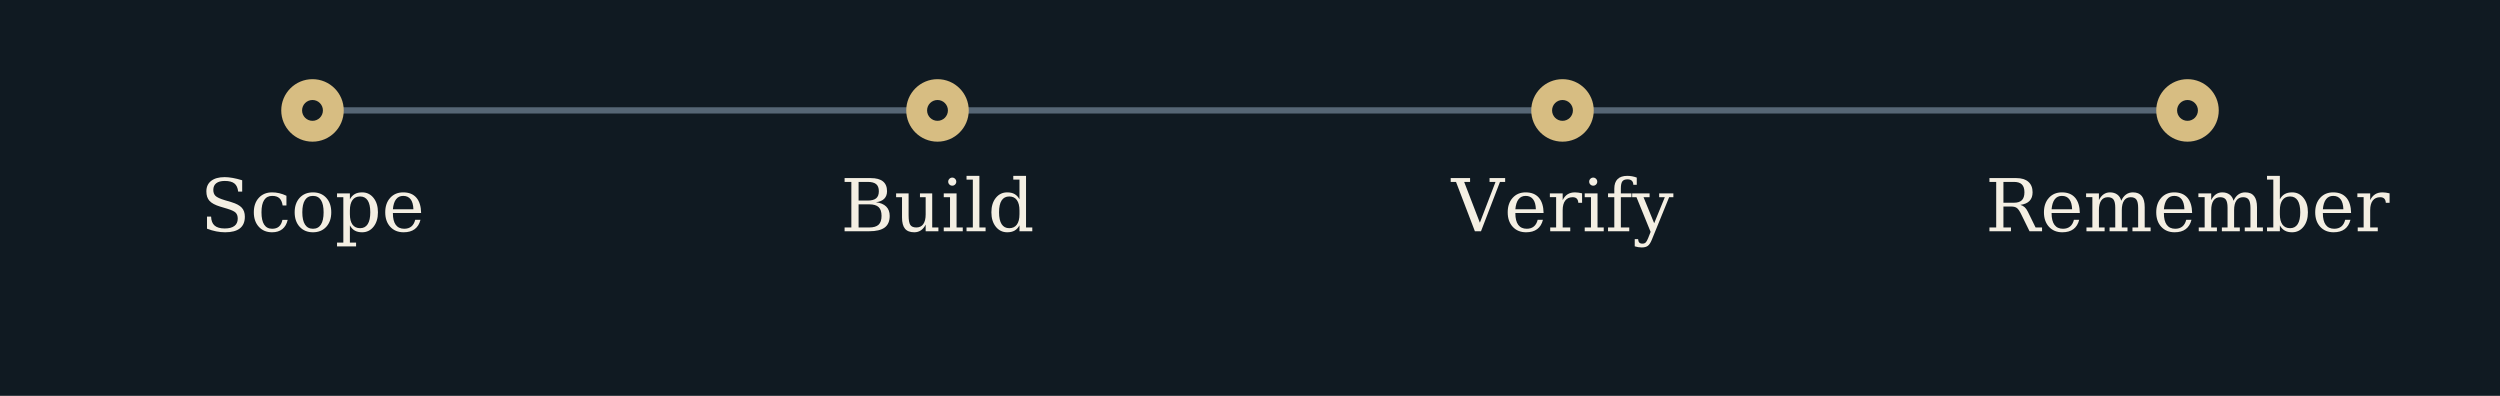
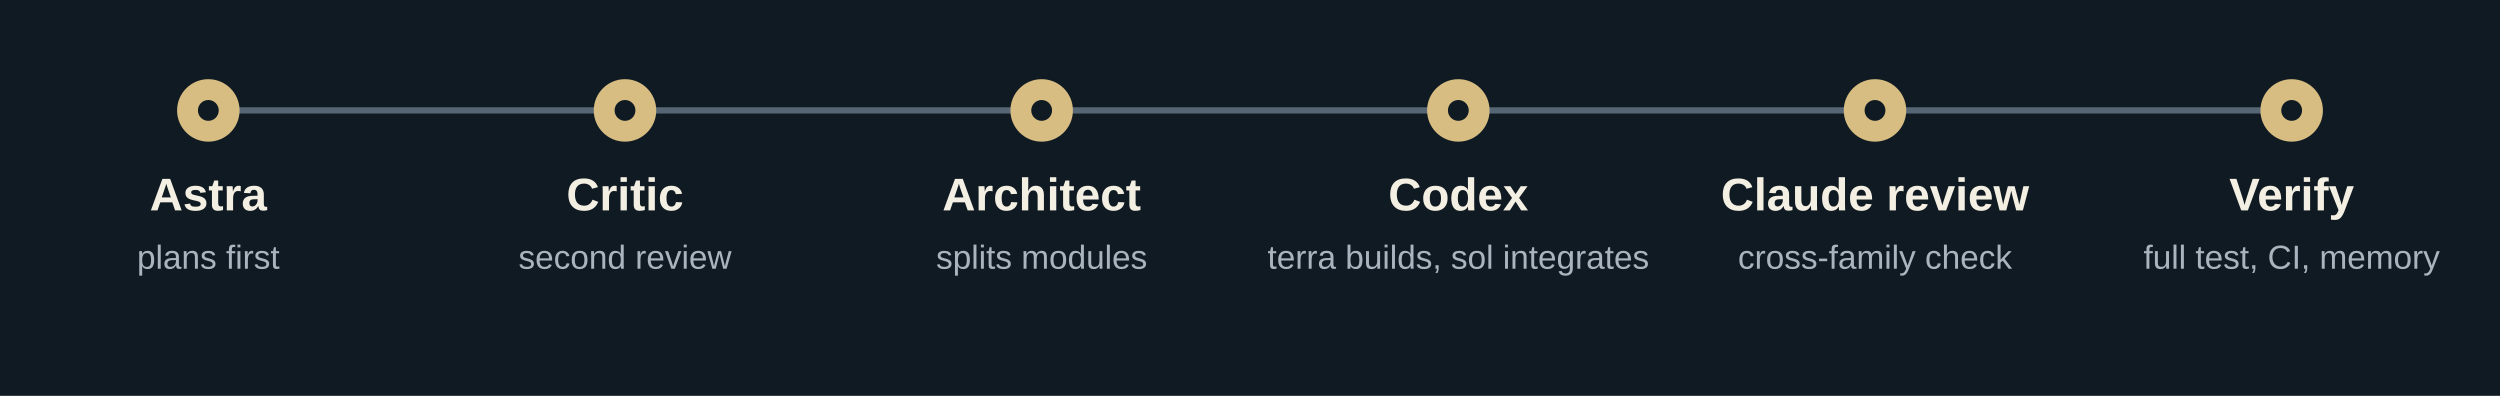
<svg xmlns="http://www.w3.org/2000/svg" width="1200" height="190" viewBox="0 0 1200 190" role="img" aria-labelledby="title desc">
-   <rect x="0" y="0" width="1200" height="190" rx="0" fill="#101a22" />
-   <path d="M150.0 53H1050.0" fill="none" stroke="#566675" stroke-width="3" stroke-linecap="round" stroke-linejoin="round" />
-   <circle cx="150.0" cy="53" r="15" fill="#d7bd82" />
-   <circle cx="150.0" cy="53" r="5" fill="#101a22" />
-   <g fill="#f4efe3" aria-label="Scope">
-     <path d="M190 72V412L305 411Q310 241 403.5 159.5Q497 78 688 78Q866 78 959.5 148.5Q1053 219 1053 354Q1053 462 996.5 520.0Q940 578 758 633L561 692Q347 757 259.5 854.0Q172 951 172 1120Q172 1310 307.0 1415.0Q442 1520 686 1520Q790 1520 914.0 1497.5Q1038 1475 1178 1432V1114H1065Q1048 1272 959.5 1342.5Q871 1413 690 1413Q532 1413 449.5 1348.5Q367 1284 367 1161Q367 1054 429.0 993.0Q491 932 692 872L877 817Q1080 756 1166.5 661.5Q1253 567 1253 408Q1253 191 1114.0 81.0Q975 -29 700 -29Q577 -29 449.5 -4.0Q322 21 190 72Z" transform="translate(96.116 111) scale(0.01708984 -0.01708984)" />
-     <path d="M1053 319Q1014 149 903.0 60.0Q792 -29 616 -29Q384 -29 243.0 124.5Q102 278 102 532Q102 787 243.0 939.5Q384 1092 616 1092Q717 1092 817.0 1068.5Q917 1045 1018 997V725H911Q890 865 819.5 929.0Q749 993 618 993Q469 993 393.0 877.5Q317 762 317 532Q317 302 392.5 186.0Q468 70 618 70Q737 70 808.0 132.0Q879 194 905 319Z" transform="translate(120.093 111) scale(0.01708984 -0.01708984)" />
-     <path d="M616 70Q764 70 839.5 187.0Q915 304 915 532Q915 760 839.5 876.5Q764 993 616 993Q468 993 392.5 876.5Q317 760 317 532Q317 304 393.0 187.0Q469 70 616 70ZM616 -29Q384 -29 243.0 124.5Q102 278 102 532Q102 786 242.5 939.0Q383 1092 616 1092Q849 1092 989.5 939.0Q1130 786 1130 532Q1130 278 989.5 124.5Q849 -29 616 -29Z" transform="translate(139.695 111) scale(0.01708984 -0.01708984)" />
-     <path d="M420 584V479Q420 287 493.5 186.5Q567 86 707 86Q848 86 920.5 199.0Q993 312 993 532Q993 753 920.5 865.0Q848 977 707 977Q567 977 493.5 876.0Q420 775 420 584ZM236 956H59V1063H420V897Q474 997 557.5 1044.5Q641 1092 764 1092Q960 1092 1084.0 937.0Q1208 782 1208 532Q1208 282 1084.0 126.5Q960 -29 764 -29Q641 -29 557.5 18.5Q474 66 420 166V-319H594V-426H59V-319H236Z" transform="translate(160.767 111) scale(0.01708984 -0.01708984)" />
-     <path d="M1110 512H317V504Q317 289 398.0 179.5Q479 70 637 70Q758 70 835.5 133.5Q913 197 944 322H1092Q1048 147 929.5 59.0Q811 -29 618 -29Q385 -29 243.5 124.5Q102 278 102 532Q102 784 241.0 938.0Q380 1092 606 1092Q847 1092 976.0 943.5Q1105 795 1110 512ZM893 618Q887 804 814.5 898.5Q742 993 606 993Q479 993 406.0 898.0Q333 803 317 618Z" transform="translate(183.171 111) scale(0.01708984 -0.01708984)" />
-   </g>
-   <circle cx="450.0" cy="53" r="15" fill="#d7bd82" />
-   <circle cx="450.0" cy="53" r="5" fill="#101a22" />
-   <g fill="#f4efe3" aria-label="Build">
-     <path d="M506 106H805Q985 106 1068.0 184.0Q1151 262 1151 432Q1151 601 1068.5 678.5Q986 756 805 756H506ZM506 862H760Q924 862 999.5 925.0Q1075 988 1075 1124Q1075 1261 999.5 1323.5Q924 1386 760 1386H506ZM113 0V106H303V1386H113V1493H850Q1076 1493 1190.5 1400.5Q1305 1308 1305 1124Q1305 991 1225.5 912.0Q1146 833 993 815Q1183 791 1281.5 693.5Q1380 596 1380 432Q1380 210 1240.0 105.0Q1100 0 803 0Z" transform="translate(403.473 111) scale(0.01708984 -0.01708984)" />
-     <path d="M725 1063H1069V106H1243V0H885V188Q834 82 753.0 26.5Q672 -29 565 -29Q388 -29 304.5 71.5Q221 172 221 387V956H55V1063H406V444Q406 250 453.5 178.0Q501 106 623 106Q751 106 818.0 200.0Q885 294 885 473V956H725Z" transform="translate(429.193 111) scale(0.01708984 -0.01708984)" />
-     <path d="M199 1393Q199 1439 232.5 1473.0Q266 1507 313 1507Q359 1507 392.5 1473.0Q426 1439 426 1393Q426 1346 393.0 1313.0Q360 1280 313 1280Q266 1280 232.5 1313.0Q199 1346 199 1393ZM434 106H608V0H74V106H250V956H74V1063H434Z" transform="translate(451.735 111) scale(0.01708984 -0.01708984)" />
-     <path d="M420 106H594V0H59V106H236V1450H59V1556H420Z" transform="translate(462.928 111) scale(0.01708984 -0.01708984)" />
-     <path d="M1075 106H1251V0H891V166Q837 66 753.5 18.5Q670 -29 547 -29Q351 -29 226.5 126.5Q102 282 102 532Q102 782 226.0 937.0Q350 1092 547 1092Q670 1092 753.5 1044.5Q837 997 891 897V1450H717V1556H1075ZM891 479V584Q891 775 817.5 876.0Q744 977 604 977Q462 977 389.5 865.0Q317 753 317 532Q317 312 389.5 199.0Q462 86 604 86Q744 86 817.5 186.5Q891 287 891 479Z" transform="translate(474.122 111) scale(0.01708984 -0.01708984)" />
-   </g>
-   <circle cx="750.0" cy="53" r="15" fill="#d7bd82" />
-   <circle cx="750.0" cy="53" r="5" fill="#101a22" />
-   <g fill="#f4efe3" aria-label="Verify">
-     <path d="M358 1386 799 240 1239 1386H1071V1493H1509V1386H1364L831 0H659L129 1386H-20V1493H524V1386Z" transform="translate(696.680 111) scale(0.01708984 -0.01708984)" />
-     <path d="M1110 512H317V504Q317 289 398.0 179.5Q479 70 637 70Q758 70 835.5 133.5Q913 197 944 322H1092Q1048 147 929.5 59.0Q811 -29 618 -29Q385 -29 243.5 124.5Q102 278 102 532Q102 784 241.0 938.0Q380 1092 606 1092Q847 1092 976.0 943.5Q1105 795 1110 512ZM893 618Q887 804 814.5 898.5Q742 993 606 993Q479 993 406.0 898.0Q333 803 317 618Z" transform="translate(721.956 111) scale(0.01708984 -0.01708984)" />
-     <path d="M979 1065V799H873Q868 878 829.0 917.0Q790 956 715 956Q579 956 506.5 862.0Q434 768 434 592V106H647V0H84V106H250V958H74V1063H434V874Q488 985 573.0 1038.5Q658 1092 780 1092Q825 1092 874.5 1085.0Q924 1078 979 1065Z" transform="translate(742.668 111) scale(0.01708984 -0.01708984)" />
-     <path d="M199 1393Q199 1439 232.5 1473.0Q266 1507 313 1507Q359 1507 392.5 1473.0Q426 1439 426 1393Q426 1346 393.0 1313.0Q360 1280 313 1280Q266 1280 232.5 1313.0Q199 1346 199 1393ZM434 106H608V0H74V106H250V956H74V1063H434Z" transform="translate(759.399 111) scale(0.01708984 -0.01708984)" />
-     <path d="M881 1305H784Q783 1380 741.5 1419.0Q700 1458 621 1458Q518 1458 476.0 1401.5Q434 1345 434 1200V1063H731V956H434V106H670V0H74V106H250V956H74V1063H250V1196Q250 1374 342.5 1465.0Q435 1556 614 1556Q681 1556 748.0 1544.0Q815 1532 881 1507Z" transform="translate(770.593 111) scale(0.01708984 -0.01708984)" />
-     <path d="M442 -195 512 -18 115 956H-6V1063H483V956H313L612 225L911 956H752V1063H1151V956H1032L545 -240Q495 -364 434.0 -409.5Q373 -455 262 -455Q215 -455 165.5 -447.0Q116 -439 66 -424V-221H160Q166 -289 194.5 -318.5Q223 -348 283 -348Q338 -348 371.5 -317.5Q405 -287 442 -195Z" transform="translate(783.547 111) scale(0.01708984 -0.01708984)" />
-   </g>
-   <circle cx="1050.0" cy="53" r="15" fill="#d7bd82" />
-   <circle cx="1050.0" cy="53" r="5" fill="#101a22" />
-   <g fill="#f4efe3" aria-label="Remember">
-     <path d="M981 741Q1051 722 1101.5 676.5Q1152 631 1192 549L1409 106H1591V0H1239L1006 475Q939 613 883.0 653.5Q827 694 729 694H506V106H717V0H113V106H303V1386H113V1493H870Q1088 1493 1206.5 1389.0Q1325 1285 1325 1094Q1325 940 1238.5 851.5Q1152 763 981 741ZM506 801H801Q952 801 1024.0 872.5Q1096 944 1096 1094Q1096 1244 1024.0 1315.0Q952 1386 801 1386H506Z" transform="translate(952.998 111) scale(0.01708984 -0.01708984)" />
-     <path d="M1110 512H317V504Q317 289 398.0 179.5Q479 70 637 70Q758 70 835.5 133.5Q913 197 944 322H1092Q1048 147 929.5 59.0Q811 -29 618 -29Q385 -29 243.5 124.5Q102 278 102 532Q102 784 241.0 938.0Q380 1092 606 1092Q847 1092 976.0 943.5Q1105 795 1110 512ZM893 618Q887 804 814.5 898.5Q742 993 606 993Q479 993 406.0 898.0Q333 803 317 618Z" transform="translate(979.351 111) scale(0.01708984 -0.01708984)" />
-     <path d="M1061 856Q1114 973 1196.5 1032.5Q1279 1092 1389 1092Q1556 1092 1638.0 988.5Q1720 885 1720 676V106H1886V0H1376V106H1536V655Q1536 818 1488.0 887.0Q1440 956 1329 956Q1206 956 1141.5 863.0Q1077 770 1077 592V106H1237V0H733V106H893V662Q893 821 845.0 888.5Q797 956 686 956Q563 956 498.5 863.0Q434 770 434 592V106H594V0H84V106H250V958H74V1063H434V874Q485 980 564.0 1036.0Q643 1092 743 1092Q867 1092 950.0 1030.5Q1033 969 1061 856Z" transform="translate(1000.063 111) scale(0.01708984 -0.01708984)" />
-     <path d="M1110 512H317V504Q317 289 398.0 179.5Q479 70 637 70Q758 70 835.5 133.5Q913 197 944 322H1092Q1048 147 929.5 59.0Q811 -29 618 -29Q385 -29 243.5 124.5Q102 278 102 532Q102 784 241.0 938.0Q380 1092 606 1092Q847 1092 976.0 943.5Q1105 795 1110 512ZM893 618Q887 804 814.5 898.5Q742 993 606 993Q479 993 406.0 898.0Q333 803 317 618Z" transform="translate(1033.252 111) scale(0.01708984 -0.01708984)" />
-     <path d="M1061 856Q1114 973 1196.5 1032.5Q1279 1092 1389 1092Q1556 1092 1638.0 988.5Q1720 885 1720 676V106H1886V0H1376V106H1536V655Q1536 818 1488.0 887.0Q1440 956 1329 956Q1206 956 1141.5 863.0Q1077 770 1077 592V106H1237V0H733V106H893V662Q893 821 845.0 888.5Q797 956 686 956Q563 956 498.5 863.0Q434 770 434 592V106H594V0H84V106H250V958H74V1063H434V874Q485 980 564.0 1036.0Q643 1092 743 1092Q867 1092 950.0 1030.5Q1033 969 1061 856Z" transform="translate(1053.965 111) scale(0.01708984 -0.01708984)" />
-     <path d="M236 106V1450H59V1556H420V897Q474 997 557.5 1044.5Q641 1092 764 1092Q960 1092 1084.0 937.0Q1208 782 1208 532Q1208 282 1084.0 126.5Q960 -29 764 -29Q641 -29 557.5 18.5Q474 66 420 166V0H59V106ZM420 479Q420 287 493.5 186.5Q567 86 707 86Q848 86 920.5 199.0Q993 312 993 532Q993 753 920.5 865.0Q848 977 707 977Q567 977 493.5 876.0Q420 775 420 584Z" transform="translate(1087.153 111) scale(0.01708984 -0.01708984)" />
-     <path d="M1110 512H317V504Q317 289 398.0 179.5Q479 70 637 70Q758 70 835.5 133.5Q913 197 944 322H1092Q1048 147 929.5 59.0Q811 -29 618 -29Q385 -29 243.5 124.5Q102 278 102 532Q102 784 241.0 938.0Q380 1092 606 1092Q847 1092 976.0 943.5Q1105 795 1110 512ZM893 618Q887 804 814.5 898.5Q742 993 606 993Q479 993 406.0 898.0Q333 803 317 618Z" transform="translate(1109.558 111) scale(0.01708984 -0.01708984)" />
-     <path d="M979 1065V799H873Q868 878 829.0 917.0Q790 956 715 956Q579 956 506.5 862.0Q434 768 434 592V106H647V0H84V106H250V958H74V1063H434V874Q488 985 573.0 1038.5Q658 1092 780 1092Q825 1092 874.5 1085.0Q924 1078 979 1065Z" transform="translate(1130.271 111) scale(0.01708984 -0.01708984)" />
-   </g>
+   <rect x="0" y="0" width="1200" height="190" fill="#101a22" />
+   <path d="M100 53H1100" stroke="#566675" stroke-width="3" stroke-linecap="round" />
+   <circle cx="100" cy="53" r="15" fill="#d7bd82" />
+   <circle cx="100" cy="53" r="5" fill="#101a22" />
+   <text x="100" y="101" text-anchor="middle" font-family="Segoe UI, Helvetica Neue, Arial, sans-serif" font-size="22" font-weight="600" fill="#f4efe3">Astra</text>
+   <text x="100" y="129" text-anchor="middle" font-family="Segoe UI, Helvetica Neue, Arial, sans-serif" font-size="16" fill="#a9b4bf">plans first</text>
+   <circle cx="300" cy="53" r="15" fill="#d7bd82" />
+   <circle cx="300" cy="53" r="5" fill="#101a22" />
+   <text x="300" y="101" text-anchor="middle" font-family="Segoe UI, Helvetica Neue, Arial, sans-serif" font-size="22" font-weight="600" fill="#f4efe3">Critic</text>
+   <text x="300" y="129" text-anchor="middle" font-family="Segoe UI, Helvetica Neue, Arial, sans-serif" font-size="16" fill="#a9b4bf">second review</text>
+   <circle cx="500" cy="53" r="15" fill="#d7bd82" />
+   <circle cx="500" cy="53" r="5" fill="#101a22" />
+   <text x="500" y="101" text-anchor="middle" font-family="Segoe UI, Helvetica Neue, Arial, sans-serif" font-size="22" font-weight="600" fill="#f4efe3">Architect</text>
+   <text x="500" y="129" text-anchor="middle" font-family="Segoe UI, Helvetica Neue, Arial, sans-serif" font-size="16" fill="#a9b4bf">splits modules</text>
+   <circle cx="700" cy="53" r="15" fill="#d7bd82" />
+   <circle cx="700" cy="53" r="5" fill="#101a22" />
+   <text x="700" y="101" text-anchor="middle" font-family="Segoe UI, Helvetica Neue, Arial, sans-serif" font-size="22" font-weight="600" fill="#f4efe3">Codex</text>
+   <text x="700" y="129" text-anchor="middle" font-family="Segoe UI, Helvetica Neue, Arial, sans-serif" font-size="16" fill="#a9b4bf">terra builds, sol integrates</text>
+   <circle cx="900" cy="53" r="15" fill="#d7bd82" />
+   <circle cx="900" cy="53" r="5" fill="#101a22" />
+   <text x="900" y="101" text-anchor="middle" font-family="Segoe UI, Helvetica Neue, Arial, sans-serif" font-size="22" font-weight="600" fill="#f4efe3">Claude review</text>
+   <text x="900" y="129" text-anchor="middle" font-family="Segoe UI, Helvetica Neue, Arial, sans-serif" font-size="16" fill="#a9b4bf">cross-family check</text>
+   <circle cx="1100" cy="53" r="15" fill="#d7bd82" />
+   <circle cx="1100" cy="53" r="5" fill="#101a22" />
+   <text x="1100" y="101" text-anchor="middle" font-family="Segoe UI, Helvetica Neue, Arial, sans-serif" font-size="22" font-weight="600" fill="#f4efe3">Verify</text>
+   <text x="1100" y="129" text-anchor="middle" font-family="Segoe UI, Helvetica Neue, Arial, sans-serif" font-size="16" fill="#a9b4bf">full test, CI, memory</text>
</svg>
